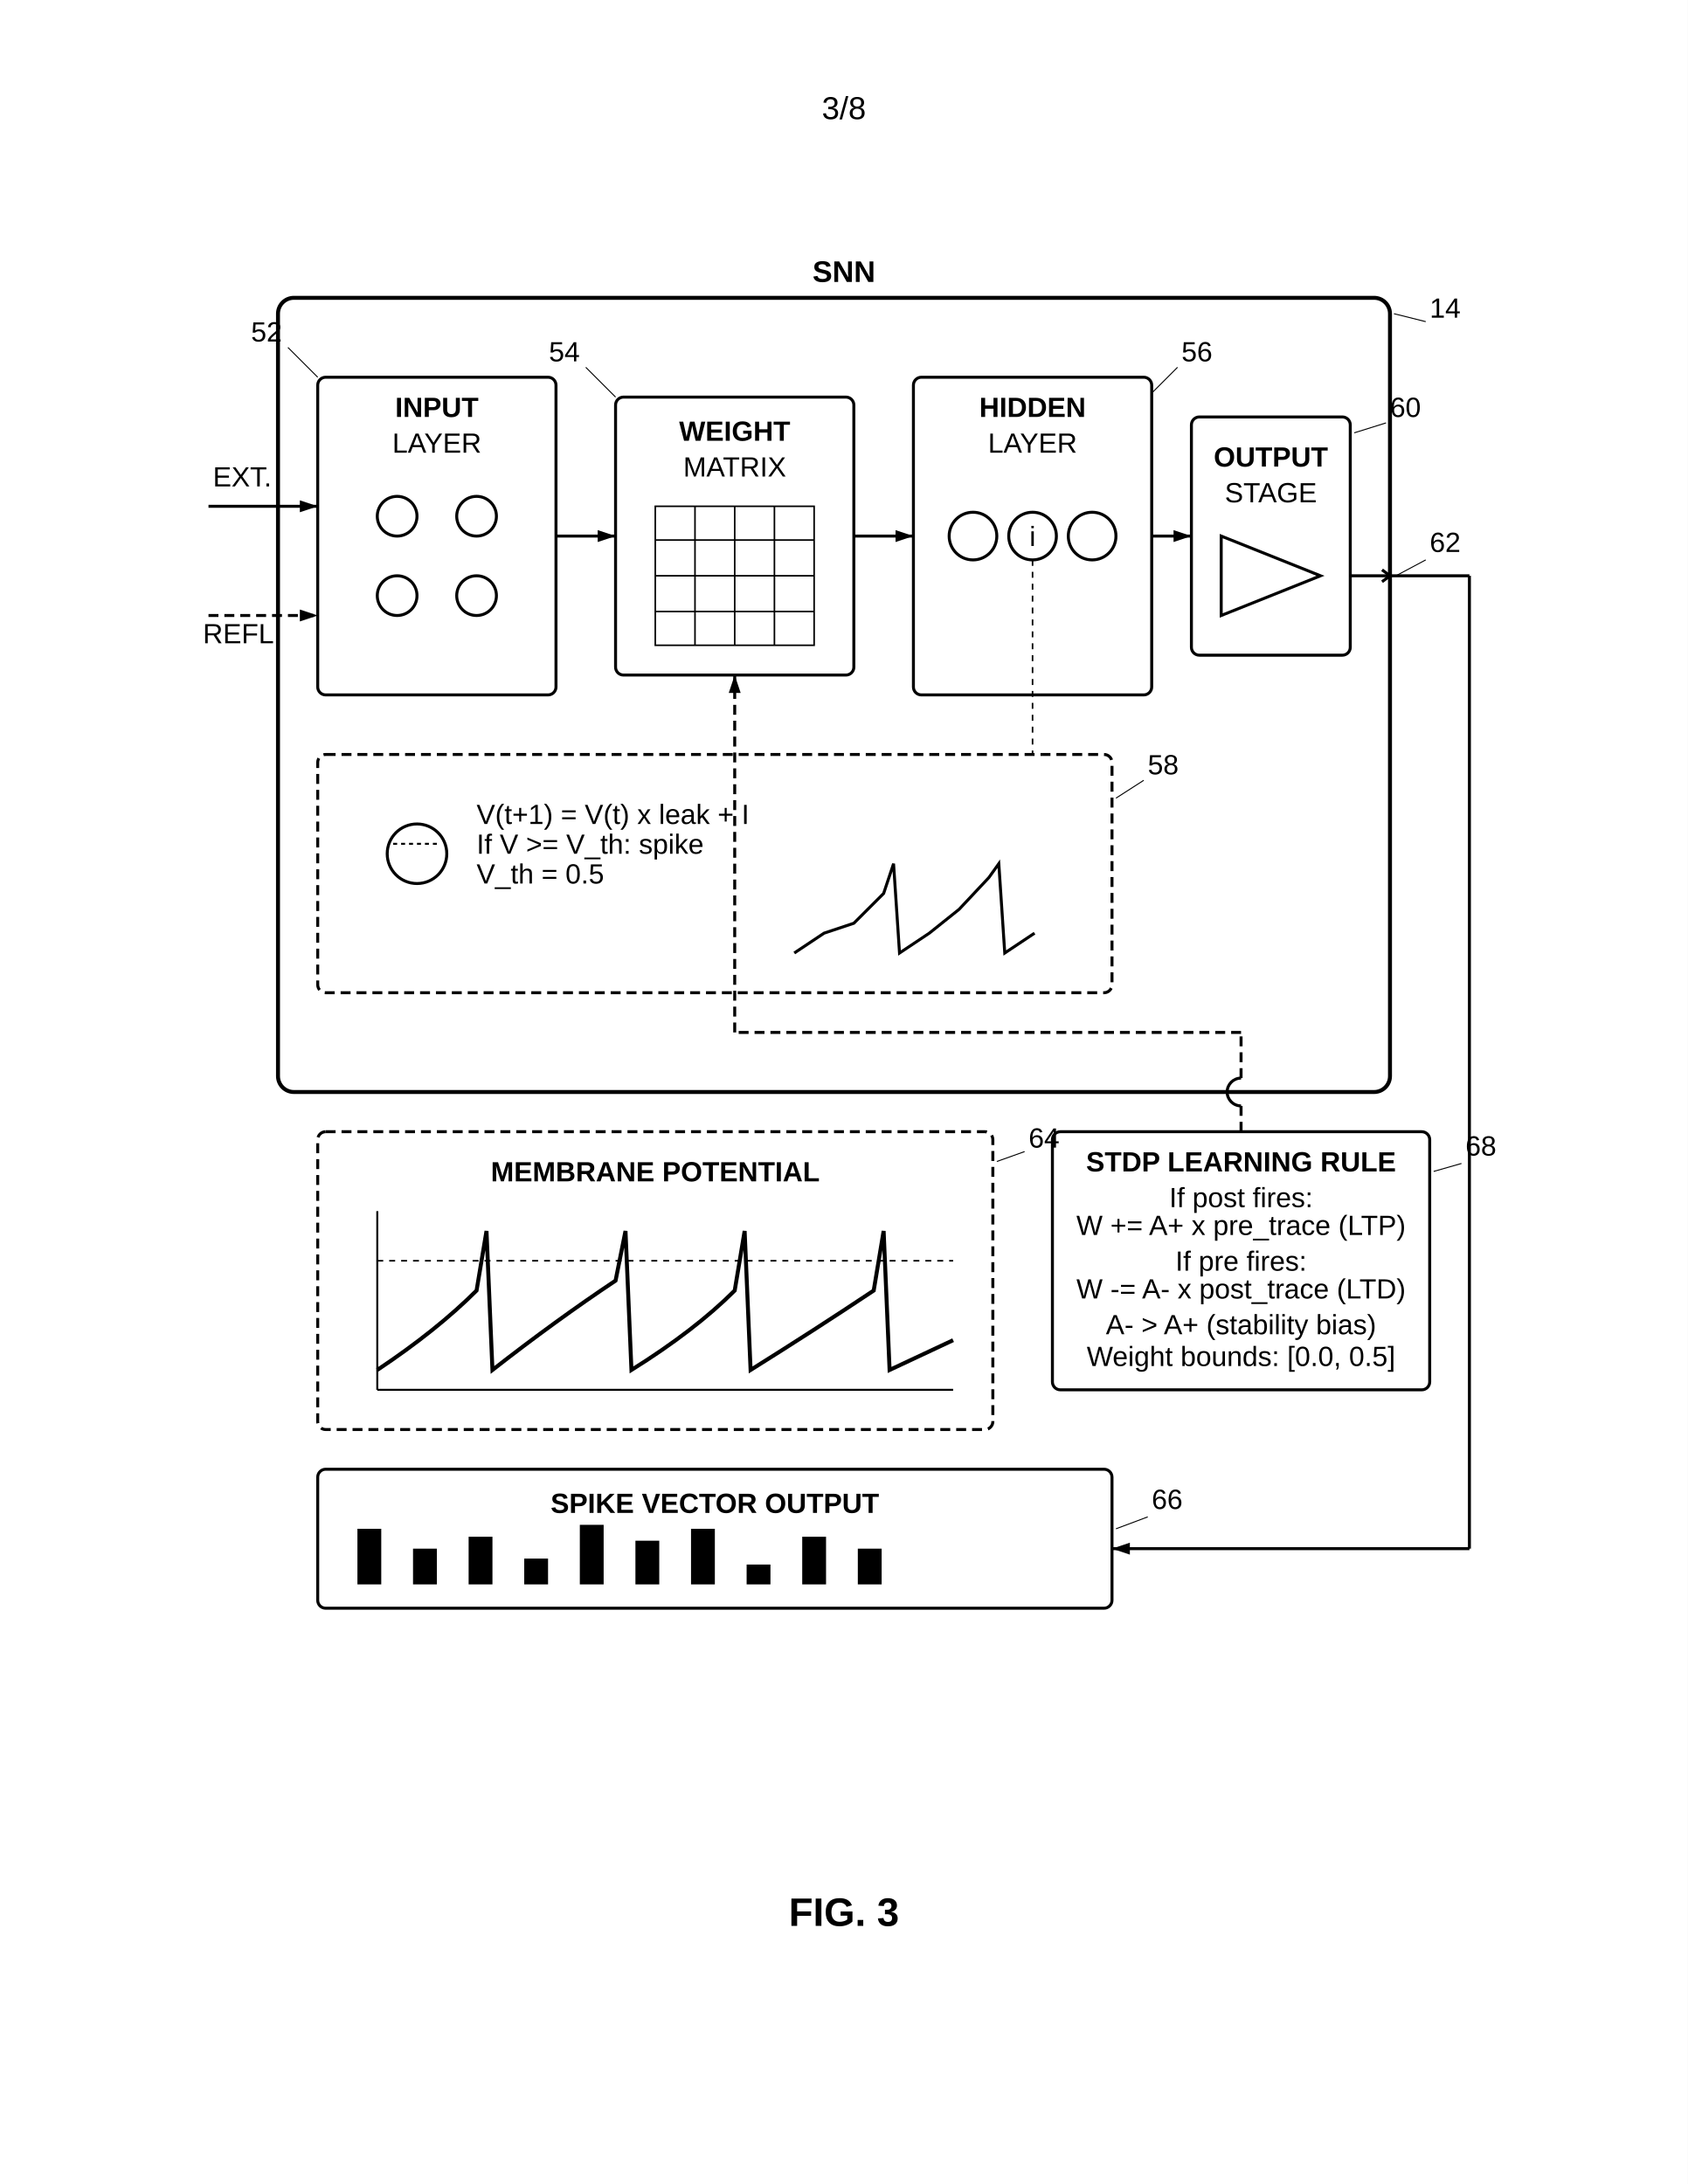
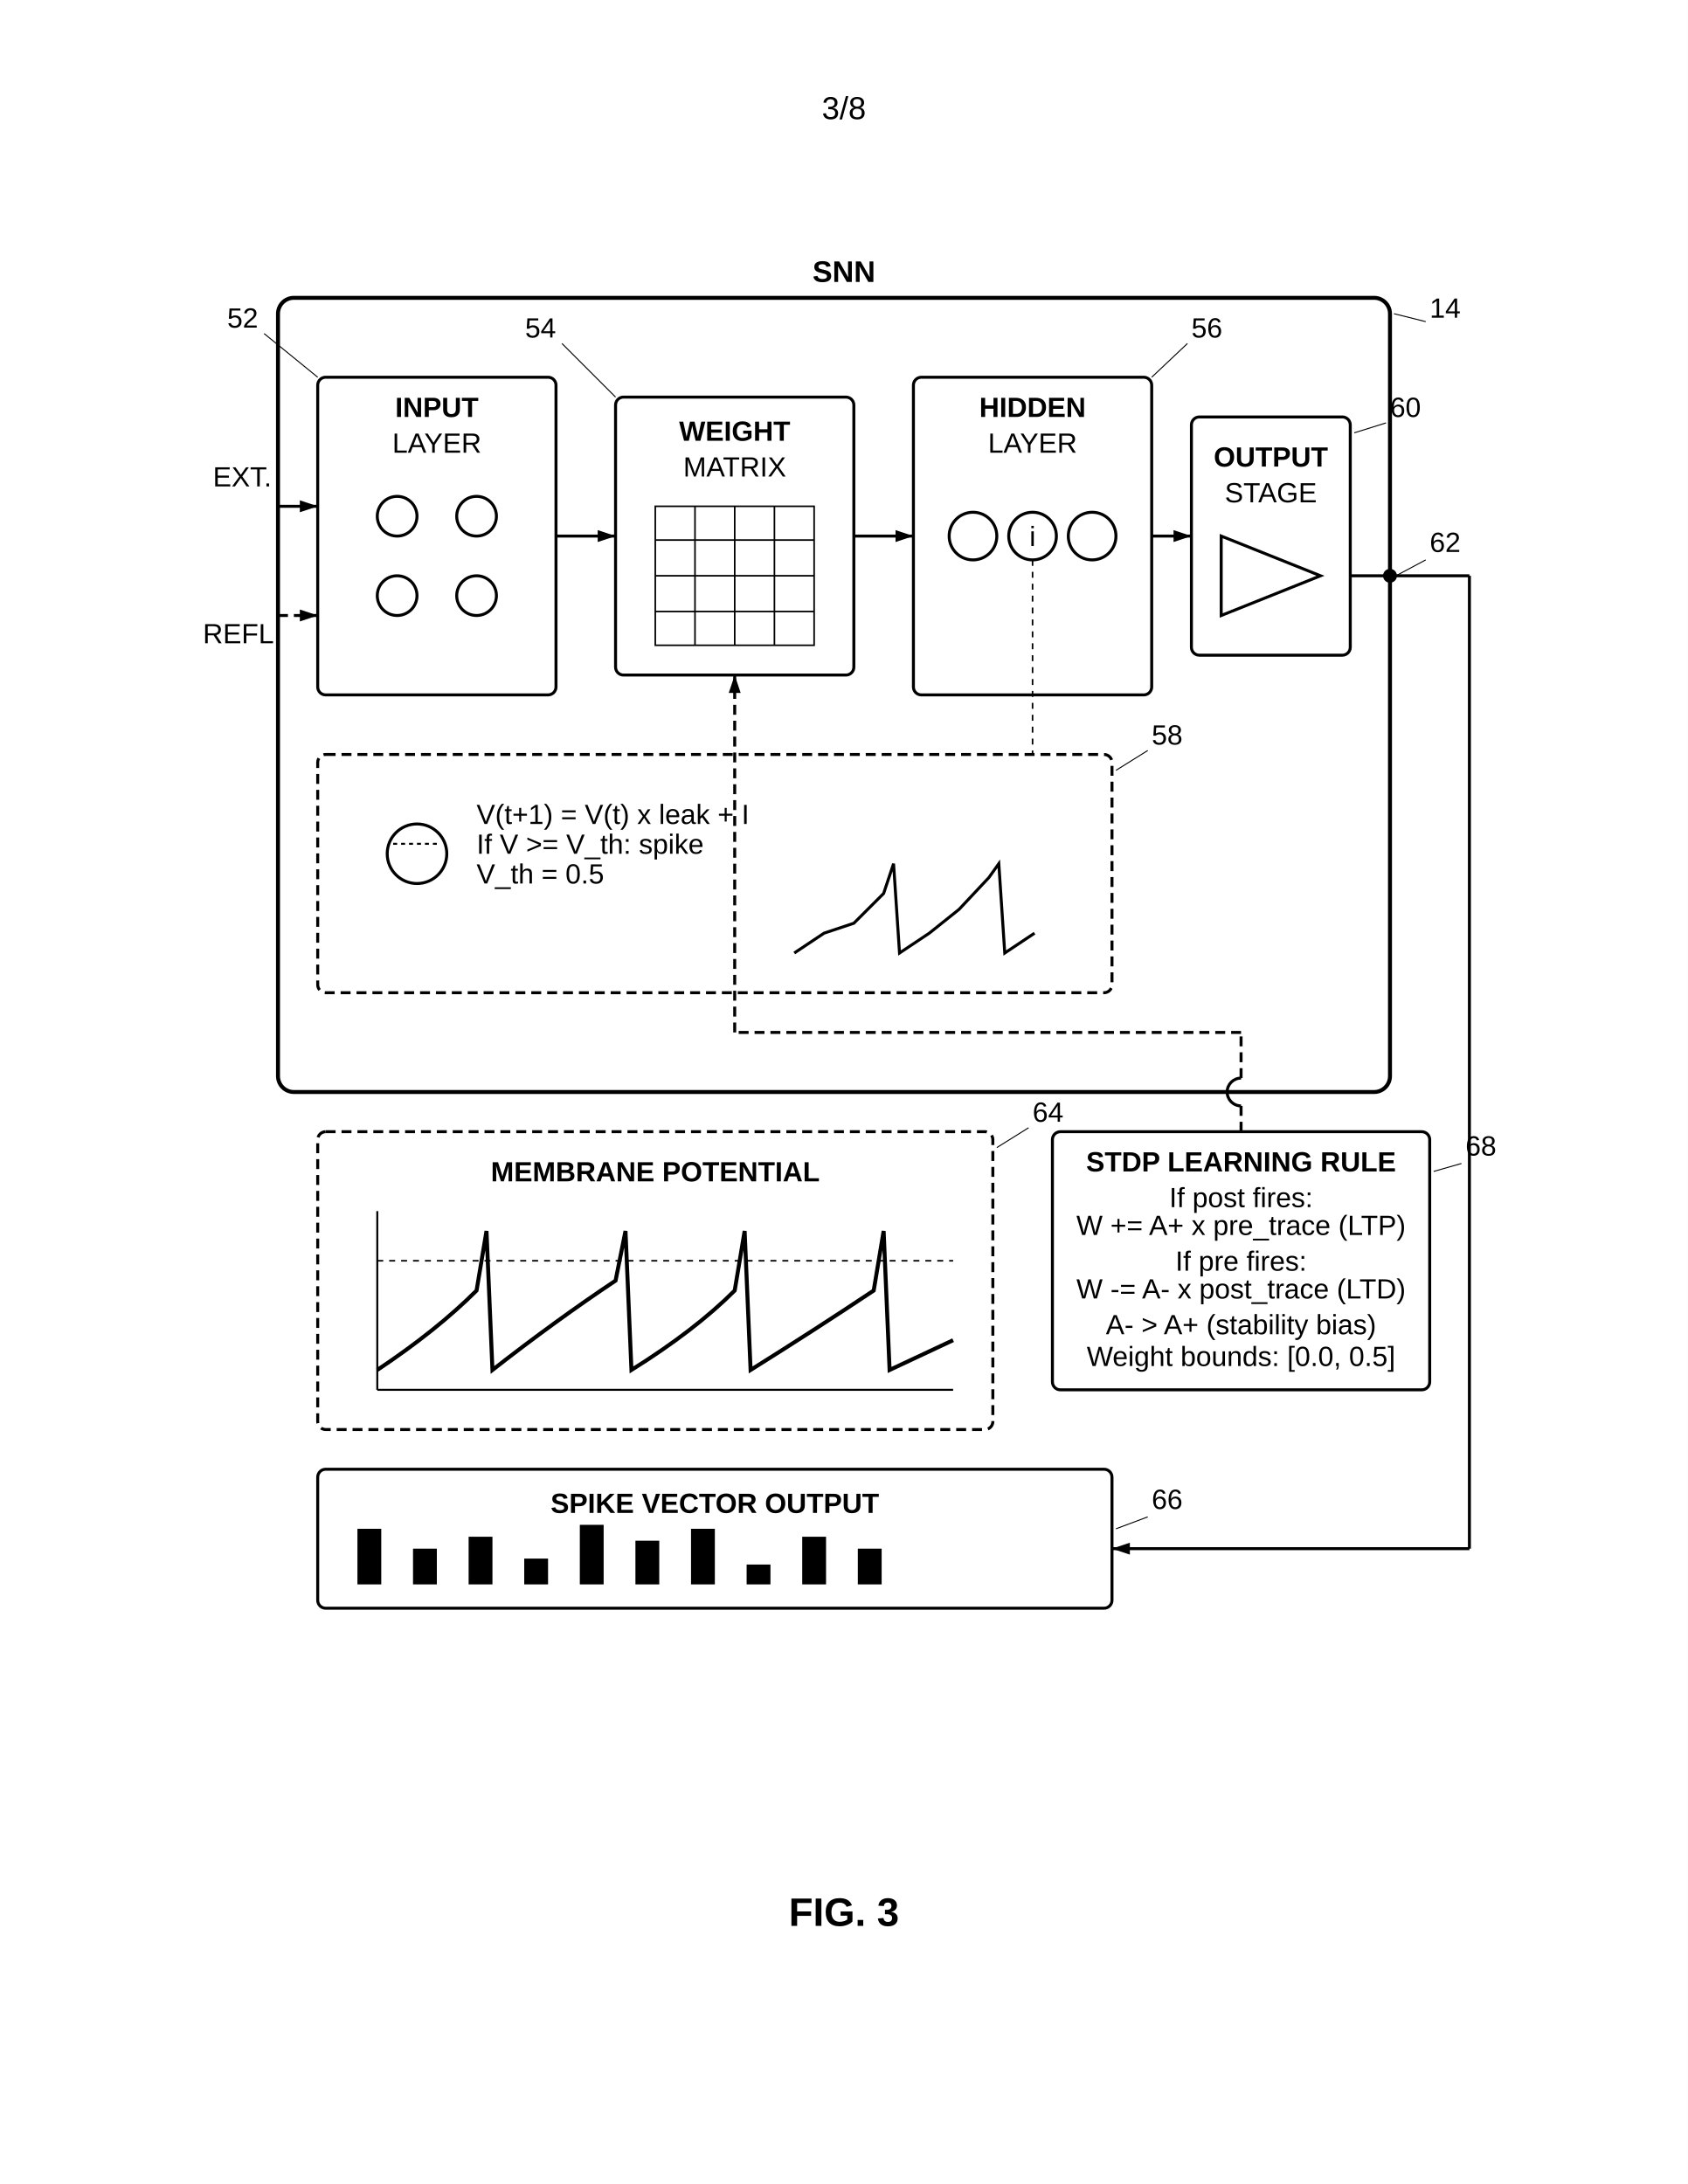
<svg xmlns="http://www.w3.org/2000/svg" width="8.5in" height="11in" viewBox="0 0 850 1100">
  <defs>
    <marker id="ah" markerWidth="6" markerHeight="4" refX="6" refY="2" orient="auto">
      <polygon points="0 0, 6 2, 0 4" fill="black" />
    </marker>
  </defs>
  <rect width="100%" height="100%" fill="white" />
  <text x="425" y="60" font-family="Arial, sans-serif" font-size="16" text-anchor="middle" fill="black">3/8</text>
  <g transform="translate(0, 50)">
    <rect x="140" y="100" width="560" height="400" rx="8" fill="none" stroke="black" stroke-width="2" />
    <text x="425" y="92" font-family="Arial, sans-serif" font-size="15" font-weight="bold" text-anchor="middle" fill="black">SNN</text>
    <text x="720" y="110" font-family="Arial, sans-serif" font-size="14" text-anchor="start" fill="black">14</text>
    <line x1="718" y1="112" x2="702" y2="108" stroke="black" stroke-width="0.5" />
-     <line x1="105" y1="205" x2="160" y2="205" stroke="black" stroke-width="1.5" marker-end="url(#ah)" />
+     <line x1="140" y1="205" x2="160" y2="205" stroke="black" stroke-width="1.5" marker-end="url(#ah)" />
    <text x="122" y="195" font-family="Arial, sans-serif" font-size="14" text-anchor="middle" fill="black">EXT.</text>
-     <line x1="105" y1="260" x2="160" y2="260" stroke="black" stroke-width="1.5" stroke-dasharray="5,3" marker-end="url(#ah)" />
+     <line x1="140" y1="260" x2="160" y2="260" stroke="black" stroke-width="1.5" stroke-dasharray="5,3" marker-end="url(#ah)" />
    <text x="122" y="274" font-family="Arial, sans-serif" font-size="14" text-anchor="middle" fill="black">REFL.</text>
    <rect x="160" y="140" width="120" height="160" rx="4" fill="none" stroke="black" stroke-width="1.5" />
    <text x="220" y="160" font-family="Arial, sans-serif" font-size="14" font-weight="bold" text-anchor="middle" fill="black">INPUT</text>
    <text x="220" y="178" font-family="Arial, sans-serif" font-size="14" text-anchor="middle" fill="black">LAYER</text>
    <circle cx="200" cy="210" r="10" fill="none" stroke="black" stroke-width="1.5" />
    <circle cx="240" cy="210" r="10" fill="none" stroke="black" stroke-width="1.5" />
    <circle cx="200" cy="250" r="10" fill="none" stroke="black" stroke-width="1.5" />
    <circle cx="240" cy="250" r="10" fill="none" stroke="black" stroke-width="1.5" />
-     <text x="142" y="122" font-family="Arial, sans-serif" font-size="14" text-anchor="end" fill="black">52</text>
-     <line x1="145" y1="125" x2="160" y2="140" stroke="black" stroke-width="0.5" />
+     <text x="130" y="115" font-family="Arial, sans-serif" font-size="14" text-anchor="end" fill="black">52</text>
+     <line x1="133" y1="118" x2="160" y2="140" stroke="black" stroke-width="0.5" />
    <line x1="280" y1="220" x2="310" y2="220" stroke="black" stroke-width="1.5" marker-end="url(#ah)" />
    <rect x="310" y="150" width="120" height="140" rx="4" fill="none" stroke="black" stroke-width="1.5" />
    <text x="370" y="172" font-family="Arial, sans-serif" font-size="14" font-weight="bold" text-anchor="middle" fill="black">WEIGHT</text>
    <text x="370" y="190" font-family="Arial, sans-serif" font-size="14" text-anchor="middle" fill="black">MATRIX</text>
    <rect x="330" y="205" width="80" height="70" fill="none" stroke="black" stroke-width="0.8" />
    <line x1="330" y1="222" x2="410" y2="222" stroke="black" stroke-width="0.8" />
    <line x1="330" y1="240" x2="410" y2="240" stroke="black" stroke-width="0.8" />
    <line x1="330" y1="258" x2="410" y2="258" stroke="black" stroke-width="0.8" />
    <line x1="350" y1="205" x2="350" y2="275" stroke="black" stroke-width="0.8" />
    <line x1="370" y1="205" x2="370" y2="275" stroke="black" stroke-width="0.8" />
    <line x1="390" y1="205" x2="390" y2="275" stroke="black" stroke-width="0.8" />
-     <text x="292" y="132" font-family="Arial, sans-serif" font-size="14" text-anchor="end" fill="black">54</text>
-     <line x1="295" y1="135" x2="310" y2="150" stroke="black" stroke-width="0.5" />
+     <text x="280" y="120" font-family="Arial, sans-serif" font-size="14" text-anchor="end" fill="black">54</text>
+     <line x1="283" y1="123" x2="310" y2="150" stroke="black" stroke-width="0.5" />
    <line x1="430" y1="220" x2="460" y2="220" stroke="black" stroke-width="1.5" marker-end="url(#ah)" />
    <rect x="460" y="140" width="120" height="160" rx="4" fill="none" stroke="black" stroke-width="1.5" />
    <text x="520" y="160" font-family="Arial, sans-serif" font-size="14" font-weight="bold" text-anchor="middle" fill="black">HIDDEN</text>
    <text x="520" y="178" font-family="Arial, sans-serif" font-size="14" text-anchor="middle" fill="black">LAYER</text>
    <circle cx="490" cy="220" r="12" fill="none" stroke="black" stroke-width="1.5" />
    <circle cx="520" cy="220" r="12" fill="none" stroke="black" stroke-width="1.5" />
    <text x="520" y="225" font-family="Arial, sans-serif" font-size="14" text-anchor="middle" fill="black">i</text>
    <circle cx="550" cy="220" r="12" fill="none" stroke="black" stroke-width="1.5" />
-     <text x="595" y="132" font-family="Arial, sans-serif" font-size="14" text-anchor="start" fill="black">56</text>
-     <line x1="593" y1="135" x2="580" y2="148" stroke="black" stroke-width="0.5" />
+     <text x="600" y="120" font-family="Arial, sans-serif" font-size="14" text-anchor="start" fill="black">56</text>
+     <line x1="598" y1="123" x2="580" y2="140" stroke="black" stroke-width="0.5" />
    <rect x="160" y="330" width="400" height="120" rx="4" fill="none" stroke="black" stroke-width="1.5" stroke-dasharray="5,3" />
    <line x1="520" y1="232" x2="520" y2="330" stroke="black" stroke-width="0.8" stroke-dasharray="3,3" />
    <circle cx="210" cy="380" r="15" fill="none" stroke="black" stroke-width="1.5" />
    <line x1="198" y1="375" x2="222" y2="375" stroke="black" stroke-width="1" stroke-dasharray="2,2" />
    <text x="240" y="365" font-family="Arial, sans-serif" font-size="14" text-anchor="start" fill="black">V(t+1) = V(t) x leak + I</text>
    <text x="240" y="380" font-family="Arial, sans-serif" font-size="14" text-anchor="start" fill="black">If V &gt;= V_th: spike</text>
    <text x="240" y="395" font-family="Arial, sans-serif" font-size="14" text-anchor="start" fill="black">V_th = 0.5</text>
    <path d="M 400 430 L 415 420 L 430 415 L 445 400 L 450 385 L 453 430 L 468 420 L 483 408 L 498 392 L 503 385 L 506 430 L 521 420" fill="none" stroke="black" stroke-width="1.5" />
-     <text x="578" y="340" font-family="Arial, sans-serif" font-size="14" text-anchor="start" fill="black">58</text>
-     <line x1="576" y1="343" x2="562" y2="352" stroke="black" stroke-width="0.5" />
+     <text x="580" y="325" font-family="Arial, sans-serif" font-size="14" text-anchor="start" fill="black">58</text>
+     <line x1="578" y1="328" x2="562" y2="338" stroke="black" stroke-width="0.5" />
    <rect x="600" y="160" width="80" height="120" rx="4" fill="none" stroke="black" stroke-width="1.5" />
    <text x="640" y="185" font-family="Arial, sans-serif" font-size="14" font-weight="bold" text-anchor="middle" fill="black">OUTPUT</text>
    <text x="640" y="203" font-family="Arial, sans-serif" font-size="14" text-anchor="middle" fill="black">STAGE</text>
    <path d="M 615 220 L 665 240 L 615 260 Z" fill="none" stroke="black" stroke-width="1.5" />
    <text x="700" y="160" font-family="Arial, sans-serif" font-size="14" text-anchor="start" fill="black">60</text>
    <line x1="698" y1="163" x2="682" y2="168" stroke="black" stroke-width="0.5" />
    <line x1="580" y1="220" x2="600" y2="220" stroke="black" stroke-width="1.5" marker-end="url(#ah)" />
    <text x="720" y="228" font-family="Arial, sans-serif" font-size="14" text-anchor="start" fill="black">62</text>
    <line x1="718" y1="232" x2="703" y2="240" stroke="black" stroke-width="0.5" />
    <rect x="160" y="520" width="340" height="150" rx="4" fill="none" stroke="black" stroke-width="1.5" stroke-dasharray="5,3" />
    <text x="330" y="545" font-family="Arial, sans-serif" font-size="14" font-weight="bold" text-anchor="middle" fill="black">MEMBRANE POTENTIAL</text>
    <line x1="190" y1="560" x2="190" y2="650" stroke="black" stroke-width="1" />
    <line x1="190" y1="650" x2="480" y2="650" stroke="black" stroke-width="1" />
    <line x1="190" y1="585" x2="480" y2="585" stroke="black" stroke-width="0.8" stroke-dasharray="3,3" />
    <path d="M 190 640 Q 220 620 240 600 L 245 570 L 248 640 Q 280 615 310 595 L 315 570 L 318 640 Q 350 620 370 600 L 375 570 L 378 640 Q 410 620 440 600 L 445 570 L 448 640 L 480 625" fill="none" stroke="black" stroke-width="2" />
-     <text x="518" y="528" font-family="Arial, sans-serif" font-size="14" text-anchor="start" fill="black">64</text>
-     <line x1="516" y1="530" x2="502" y2="535" stroke="black" stroke-width="0.5" />
+     <text x="520" y="515" font-family="Arial, sans-serif" font-size="14" text-anchor="start" fill="black">64</text>
+     <line x1="518" y1="518" x2="502" y2="528" stroke="black" stroke-width="0.5" />
    <rect x="160" y="690" width="400" height="70" rx="4" fill="none" stroke="black" stroke-width="1.5" />
    <text x="360" y="712" font-family="Arial, sans-serif" font-size="14" font-weight="bold" text-anchor="middle" fill="black">SPIKE VECTOR OUTPUT</text>
    <rect x="180" y="720" width="12" height="28" fill="black" />
    <rect x="208" y="730" width="12" height="18" fill="black" />
    <rect x="236" y="724" width="12" height="24" fill="black" />
    <rect x="264" y="735" width="12" height="13" fill="black" />
    <rect x="292" y="718" width="12" height="30" fill="black" />
    <rect x="320" y="726" width="12" height="22" fill="black" />
    <rect x="348" y="720" width="12" height="28" fill="black" />
    <rect x="376" y="738" width="12" height="10" fill="black" />
    <rect x="404" y="724" width="12" height="24" fill="black" />
    <rect x="432" y="730" width="12" height="18" fill="black" />
    <text x="580" y="710" font-family="Arial, sans-serif" font-size="14" text-anchor="start" fill="black">66</text>
    <line x1="578" y1="714" x2="562" y2="720" stroke="black" stroke-width="0.5" />
-     <line x1="680" y1="240" x2="740" y2="240" stroke="black" stroke-width="1.5" />
+     <line x1="680" y1="240" x2="700" y2="240" stroke="black" stroke-width="1.5" />
+     <circle cx="700" cy="240" r="3" fill="black" stroke="black" stroke-width="1" />
+     <line x1="700" y1="240" x2="740" y2="240" stroke="black" stroke-width="1.5" />
    <line x1="740" y1="240" x2="740" y2="730" stroke="black" stroke-width="1.5" />
    <line x1="740" y1="730" x2="560" y2="730" stroke="black" stroke-width="1.5" marker-end="url(#ah)" />
-     <line x1="696" y1="237" x2="700" y2="240" stroke="black" stroke-width="1.5" />
-     <line x1="696" y1="243" x2="700" y2="240" stroke="black" stroke-width="1.5" />
    <rect x="530" y="520" width="190" height="130" rx="4" fill="none" stroke="black" stroke-width="1.5" />
    <text x="625" y="540" font-family="Arial, sans-serif" font-size="14" font-weight="bold" text-anchor="middle" fill="black">STDP LEARNING RULE</text>
    <text x="625" y="558" font-family="Arial, sans-serif" font-size="14" text-anchor="middle" fill="black">If post fires:</text>
    <text x="625" y="572" font-family="Arial, sans-serif" font-size="14" text-anchor="middle" fill="black">W += A+ x pre_trace (LTP)</text>
    <text x="625" y="590" font-family="Arial, sans-serif" font-size="14" text-anchor="middle" fill="black">If pre fires:</text>
    <text x="625" y="604" font-family="Arial, sans-serif" font-size="14" text-anchor="middle" fill="black">W -= A- x post_trace (LTD)</text>
    <text x="625" y="622" font-family="Arial, sans-serif" font-size="14" text-anchor="middle" fill="black">A- &gt; A+ (stability bias)</text>
    <text x="625" y="638" font-family="Arial, sans-serif" font-size="14" text-anchor="middle" fill="black">Weight bounds: [0.0, 0.5]</text>
    <text x="738" y="532" font-family="Arial, sans-serif" font-size="14" text-anchor="start" fill="black">68</text>
    <line x1="736" y1="536" x2="722" y2="540" stroke="black" stroke-width="0.5" />
    <line x1="625" y1="520" x2="625" y2="507" stroke="black" stroke-width="1.5" stroke-dasharray="5,3" />
    <path d="M 625 507 A 7 7 0 0 1 625 493" fill="none" stroke="black" stroke-width="1.5" />
    <line x1="625" y1="493" x2="625" y2="470" stroke="black" stroke-width="1.5" stroke-dasharray="5,3" />
    <line x1="625" y1="470" x2="370" y2="470" stroke="black" stroke-width="1.5" stroke-dasharray="5,3" />
    <line x1="370" y1="470" x2="370" y2="290" stroke="black" stroke-width="1.5" stroke-dasharray="5,3" marker-end="url(#ah)" />
    <text x="425" y="920" font-family="Arial, sans-serif" font-size="20" font-weight="bold" text-anchor="middle" fill="black">FIG. 3</text>
  </g>
</svg>
